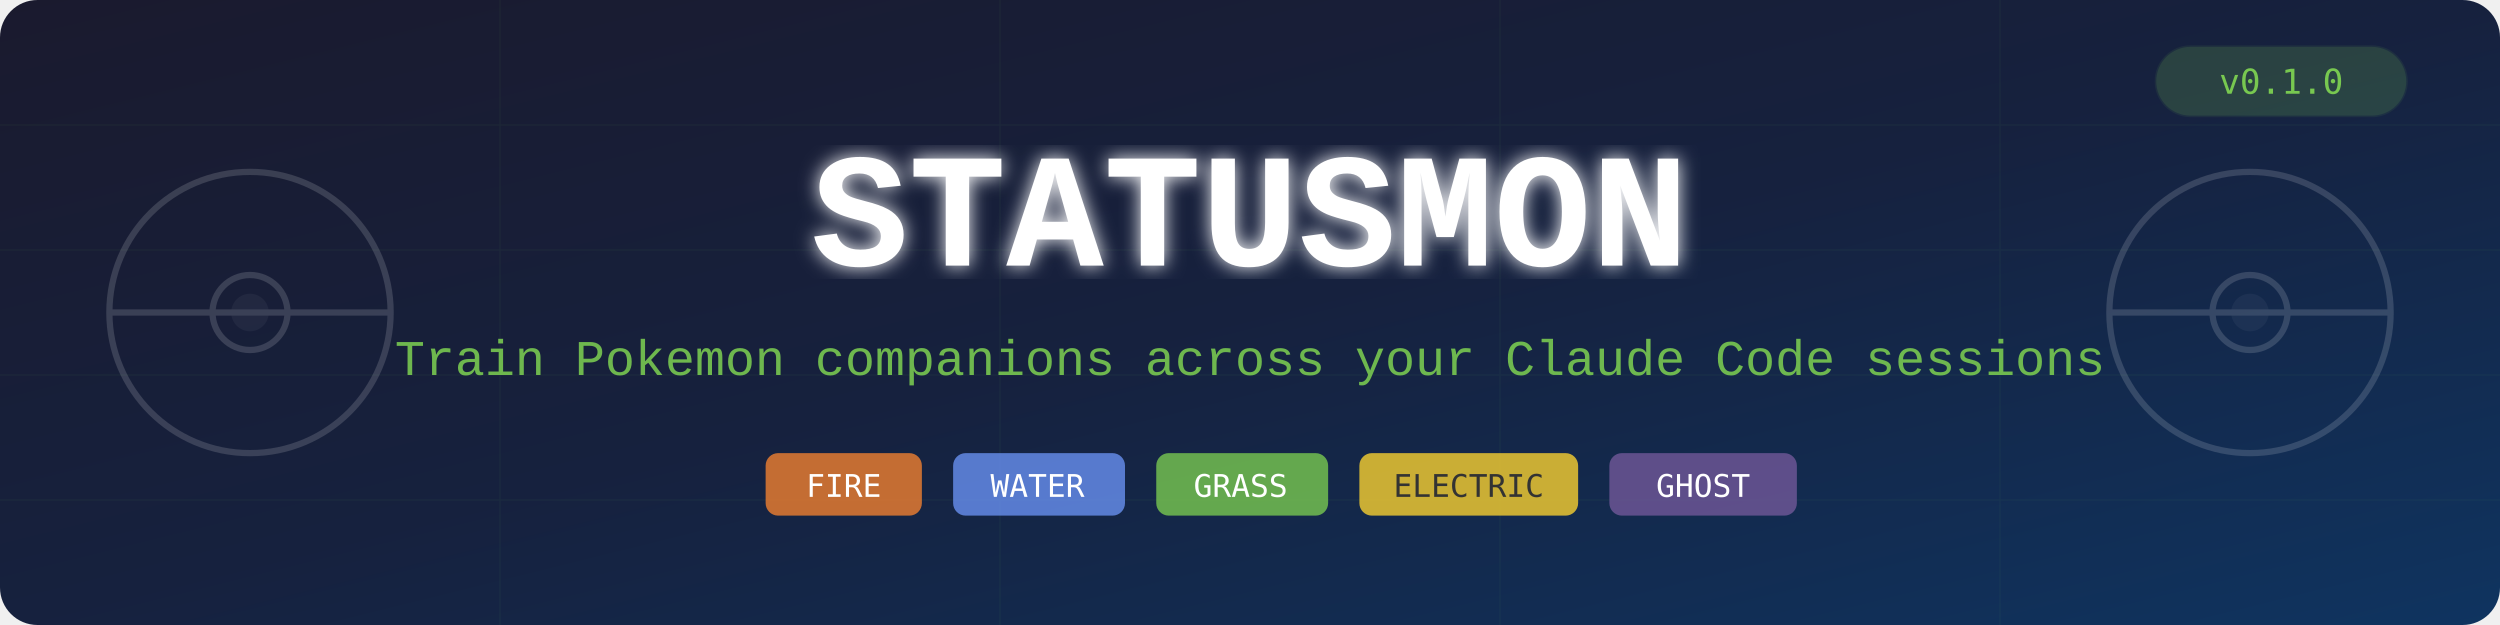
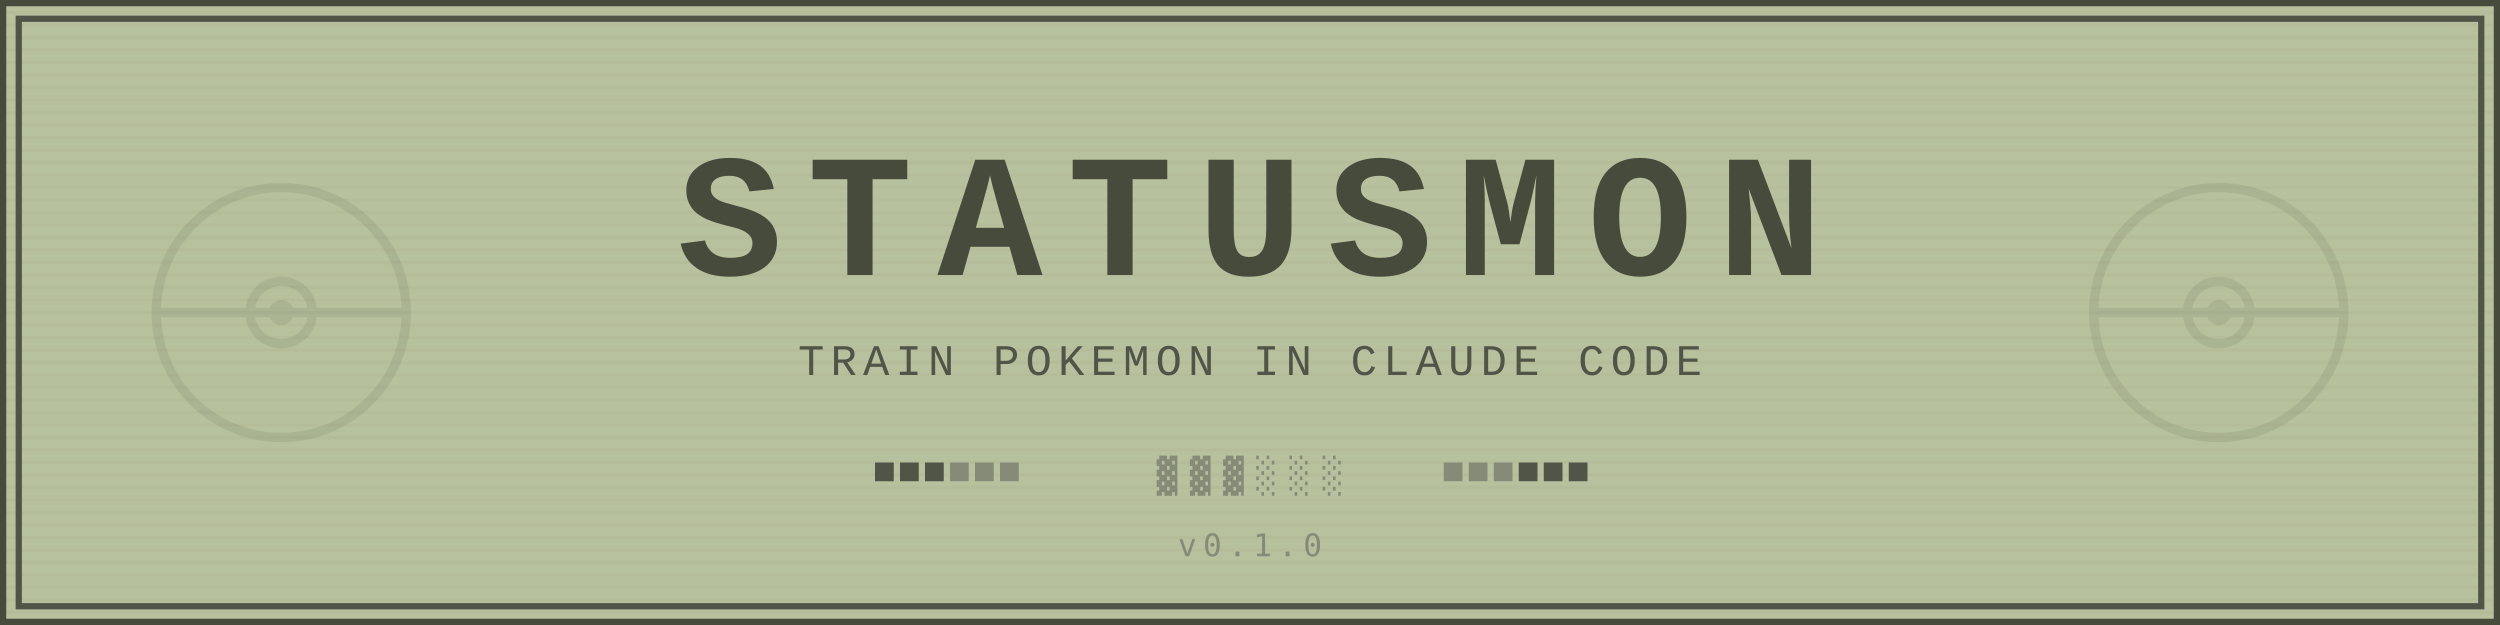
<svg xmlns="http://www.w3.org/2000/svg" viewBox="0 0 800 200">
  <defs>
-     <linearGradient id="bg" x1="0%" y1="0%" x2="100%" y2="100%">
-       <stop offset="0%" style="stop-color:#1a1a2e" />
-       <stop offset="50%" style="stop-color:#16213e" />
-       <stop offset="100%" style="stop-color:#0f3460" />
-     </linearGradient>
-     <linearGradient id="pokeball" x1="0%" y1="0%" x2="100%" y2="100%">
-       <stop offset="0%" style="stop-color:#ff4444" />
-       <stop offset="100%" style="stop-color:#cc0000" />
-     </linearGradient>
-     <filter id="glow">
-       <feGaussianBlur stdDeviation="3" result="blur" />
-       <feMerge>
-         <feMergeNode in="blur" />
-         <feMergeNode in="SourceGraphic" />
-       </feMerge>
+     <filter id="pixelate">
+       <feFlood x="0" y="0" height="2" width="2" />
+       <feComposite width="4" height="4" />
+       <feTile result="tile" />
+       <feComposite in="SourceGraphic" in2="tile" operator="in" />
+       <feMorphology operator="dilate" radius="2" />
    </filter>
  </defs>
-   <rect width="800" height="200" rx="12" fill="url(#bg)" />
-   <g opacity="0.05" stroke="#78C850" stroke-width="0.5">
-     <line x1="0" y1="40" x2="800" y2="40" />
-     <line x1="0" y1="80" x2="800" y2="80" />
-     <line x1="0" y1="120" x2="800" y2="120" />
-     <line x1="0" y1="160" x2="800" y2="160" />
-     <line x1="160" y1="0" x2="160" y2="200" />
-     <line x1="320" y1="0" x2="320" y2="200" />
-     <line x1="480" y1="0" x2="480" y2="200" />
-     <line x1="640" y1="0" x2="640" y2="200" />
+   <rect width="800" height="200" fill="#b8c19e" />
+   <g opacity="0.04">
+     <line x1="0" y1="0" x2="800" y2="0" stroke="#474b3c" stroke-width="1" />
+     <line x1="0" y1="4" x2="800" y2="4" stroke="#474b3c" stroke-width="1" />
+     <line x1="0" y1="8" x2="800" y2="8" stroke="#474b3c" stroke-width="1" />
+     <line x1="0" y1="12" x2="800" y2="12" stroke="#474b3c" stroke-width="1" />
+     <line x1="0" y1="16" x2="800" y2="16" stroke="#474b3c" stroke-width="1" />
+     <line x1="0" y1="20" x2="800" y2="20" stroke="#474b3c" stroke-width="1" />
+     <line x1="0" y1="24" x2="800" y2="24" stroke="#474b3c" stroke-width="1" />
+     <line x1="0" y1="28" x2="800" y2="28" stroke="#474b3c" stroke-width="1" />
+     <line x1="0" y1="32" x2="800" y2="32" stroke="#474b3c" stroke-width="1" />
+     <line x1="0" y1="36" x2="800" y2="36" stroke="#474b3c" stroke-width="1" />
+     <line x1="0" y1="40" x2="800" y2="40" stroke="#474b3c" stroke-width="1" />
+     <line x1="0" y1="44" x2="800" y2="44" stroke="#474b3c" stroke-width="1" />
+     <line x1="0" y1="48" x2="800" y2="48" stroke="#474b3c" stroke-width="1" />
+     <line x1="0" y1="52" x2="800" y2="52" stroke="#474b3c" stroke-width="1" />
+     <line x1="0" y1="56" x2="800" y2="56" stroke="#474b3c" stroke-width="1" />
+     <line x1="0" y1="60" x2="800" y2="60" stroke="#474b3c" stroke-width="1" />
+     <line x1="0" y1="64" x2="800" y2="64" stroke="#474b3c" stroke-width="1" />
+     <line x1="0" y1="68" x2="800" y2="68" stroke="#474b3c" stroke-width="1" />
+     <line x1="0" y1="72" x2="800" y2="72" stroke="#474b3c" stroke-width="1" />
+     <line x1="0" y1="76" x2="800" y2="76" stroke="#474b3c" stroke-width="1" />
+     <line x1="0" y1="80" x2="800" y2="80" stroke="#474b3c" stroke-width="1" />
+     <line x1="0" y1="84" x2="800" y2="84" stroke="#474b3c" stroke-width="1" />
+     <line x1="0" y1="88" x2="800" y2="88" stroke="#474b3c" stroke-width="1" />
+     <line x1="0" y1="92" x2="800" y2="92" stroke="#474b3c" stroke-width="1" />
+     <line x1="0" y1="96" x2="800" y2="96" stroke="#474b3c" stroke-width="1" />
+     <line x1="0" y1="100" x2="800" y2="100" stroke="#474b3c" stroke-width="1" />
+     <line x1="0" y1="104" x2="800" y2="104" stroke="#474b3c" stroke-width="1" />
+     <line x1="0" y1="108" x2="800" y2="108" stroke="#474b3c" stroke-width="1" />
+     <line x1="0" y1="112" x2="800" y2="112" stroke="#474b3c" stroke-width="1" />
+     <line x1="0" y1="116" x2="800" y2="116" stroke="#474b3c" stroke-width="1" />
+     <line x1="0" y1="120" x2="800" y2="120" stroke="#474b3c" stroke-width="1" />
+     <line x1="0" y1="124" x2="800" y2="124" stroke="#474b3c" stroke-width="1" />
+     <line x1="0" y1="128" x2="800" y2="128" stroke="#474b3c" stroke-width="1" />
+     <line x1="0" y1="132" x2="800" y2="132" stroke="#474b3c" stroke-width="1" />
+     <line x1="0" y1="136" x2="800" y2="136" stroke="#474b3c" stroke-width="1" />
+     <line x1="0" y1="140" x2="800" y2="140" stroke="#474b3c" stroke-width="1" />
+     <line x1="0" y1="144" x2="800" y2="144" stroke="#474b3c" stroke-width="1" />
+     <line x1="0" y1="148" x2="800" y2="148" stroke="#474b3c" stroke-width="1" />
+     <line x1="0" y1="152" x2="800" y2="152" stroke="#474b3c" stroke-width="1" />
+     <line x1="0" y1="156" x2="800" y2="156" stroke="#474b3c" stroke-width="1" />
+     <line x1="0" y1="160" x2="800" y2="160" stroke="#474b3c" stroke-width="1" />
+     <line x1="0" y1="164" x2="800" y2="164" stroke="#474b3c" stroke-width="1" />
+     <line x1="0" y1="168" x2="800" y2="168" stroke="#474b3c" stroke-width="1" />
+     <line x1="0" y1="172" x2="800" y2="172" stroke="#474b3c" stroke-width="1" />
+     <line x1="0" y1="176" x2="800" y2="176" stroke="#474b3c" stroke-width="1" />
+     <line x1="0" y1="180" x2="800" y2="180" stroke="#474b3c" stroke-width="1" />
+     <line x1="0" y1="184" x2="800" y2="184" stroke="#474b3c" stroke-width="1" />
+     <line x1="0" y1="188" x2="800" y2="188" stroke="#474b3c" stroke-width="1" />
+     <line x1="0" y1="192" x2="800" y2="192" stroke="#474b3c" stroke-width="1" />
+     <line x1="0" y1="196" x2="800" y2="196" stroke="#474b3c" stroke-width="1" />
  </g>
-   <g transform="translate(80, 100)" opacity="0.15">
-     <circle r="45" fill="none" stroke="#fff" stroke-width="2" />
-     <line x1="-45" y1="0" x2="45" y2="0" stroke="#fff" stroke-width="2" />
-     <circle r="12" fill="none" stroke="#fff" stroke-width="2" />
-     <circle r="6" fill="#fff" opacity="0.3" />
+   <rect x="0" y="0" width="800" height="200" fill="none" stroke="#474b3c" stroke-width="4" />
+   <rect x="6" y="6" width="788" height="188" fill="none" stroke="#515548" stroke-width="2" />
+   <g transform="translate(90, 100)" opacity="0.12">
+     <circle r="40" fill="none" stroke="#474b3c" stroke-width="3" />
+     <line x1="-40" y1="0" x2="40" y2="0" stroke="#474b3c" stroke-width="3" />
+     <circle r="10" fill="none" stroke="#474b3c" stroke-width="3" />
+     <circle r="4" fill="#474b3c" />
  </g>
-   <text x="400" y="85" text-anchor="middle" font-family="monospace, 'Courier New'" font-size="52" font-weight="bold" fill="#fff" filter="url(#glow)">
+   <text x="400" y="88" text-anchor="middle" font-family="monospace, 'Courier New'" font-size="56" font-weight="bold" fill="#474b3c" letter-spacing="8">
    STATUSMON
  </text>
-   <text x="400" y="120" text-anchor="middle" font-family="monospace, 'Courier New'" font-size="16" fill="#78C850" opacity="0.9">
-     Train Pokemon companions across your Claude Code sessions
+   <text x="400" y="120" text-anchor="middle" font-family="monospace, 'Courier New'" font-size="14" fill="#515548" letter-spacing="2">
+     TRAIN POKEMON IN CLAUDE CODE
  </text>
-   <g transform="translate(245, 145)">
-     <rect width="50" height="20" rx="4" fill="#F08030" opacity="0.8" />
-     <text x="25" y="14" text-anchor="middle" font-family="monospace" font-size="10" fill="#fff">FIRE</text>
+   <g transform="translate(280, 148)" fill="#515548">
+     <rect x="0" y="0" width="6" height="6" />
+     <rect x="8" y="0" width="6" height="6" />
+     <rect x="16" y="0" width="6" height="6" />
+     <rect x="24" y="0" width="6" height="6" fill="#858b77" />
+     <rect x="32" y="0" width="6" height="6" fill="#858b77" />
+     <rect x="40" y="0" width="6" height="6" fill="#858b77" />
  </g>
-   <g transform="translate(305, 145)">
-     <rect width="55" height="20" rx="4" fill="#6890F0" opacity="0.8" />
-     <text x="27" y="14" text-anchor="middle" font-family="monospace" font-size="10" fill="#fff">WATER</text>
+   <text x="400" y="156" text-anchor="middle" font-family="monospace" font-size="11" fill="#858b77" letter-spacing="4">
+     ▓▓▓░░░
+   </text>
+   <g transform="translate(462, 148)" fill="#515548">
+     <rect x="0" y="0" width="6" height="6" fill="#858b77" />
+     <rect x="8" y="0" width="6" height="6" fill="#858b77" />
+     <rect x="16" y="0" width="6" height="6" fill="#858b77" />
+     <rect x="24" y="0" width="6" height="6" />
+     <rect x="32" y="0" width="6" height="6" />
+     <rect x="40" y="0" width="6" height="6" />
  </g>
-   <g transform="translate(370, 145)">
-     <rect width="55" height="20" rx="4" fill="#78C850" opacity="0.8" />
-     <text x="27" y="14" text-anchor="middle" font-family="monospace" font-size="10" fill="#fff">GRASS</text>
-   </g>
-   <g transform="translate(435, 145)">
-     <rect width="70" height="20" rx="4" fill="#F8D030" opacity="0.8" />
-     <text x="35" y="14" text-anchor="middle" font-family="monospace" font-size="10" fill="#333">ELECTRIC</text>
-   </g>
-   <g transform="translate(515, 145)">
-     <rect width="60" height="20" rx="4" fill="#705898" opacity="0.8" />
-     <text x="30" y="14" text-anchor="middle" font-family="monospace" font-size="10" fill="#fff">GHOST</text>
-   </g>
-   <g transform="translate(690, 15)">
-     <rect width="80" height="22" rx="11" fill="#78C850" opacity="0.2" stroke="#78C850" stroke-width="1" stroke-opacity="0.4" />
-     <text x="40" y="15" text-anchor="middle" font-family="monospace" font-size="11" fill="#78C850">v0.1.0</text>
-   </g>
-   <g transform="translate(720, 100)" opacity="0.15">
-     <circle r="45" fill="none" stroke="#fff" stroke-width="2" />
-     <line x1="-45" y1="0" x2="45" y2="0" stroke="#fff" stroke-width="2" />
-     <circle r="12" fill="none" stroke="#fff" stroke-width="2" />
-     <circle r="6" fill="#fff" opacity="0.3" />
+   <text x="400" y="178" text-anchor="middle" font-family="monospace" font-size="10" fill="#858b77" letter-spacing="2">
+     v0.1.0
+   </text>
+   <g transform="translate(710, 100)" opacity="0.12">
+     <circle r="40" fill="none" stroke="#474b3c" stroke-width="3" />
+     <line x1="-40" y1="0" x2="40" y2="0" stroke="#474b3c" stroke-width="3" />
+     <circle r="10" fill="none" stroke="#474b3c" stroke-width="3" />
+     <circle r="4" fill="#474b3c" />
  </g>
</svg>
